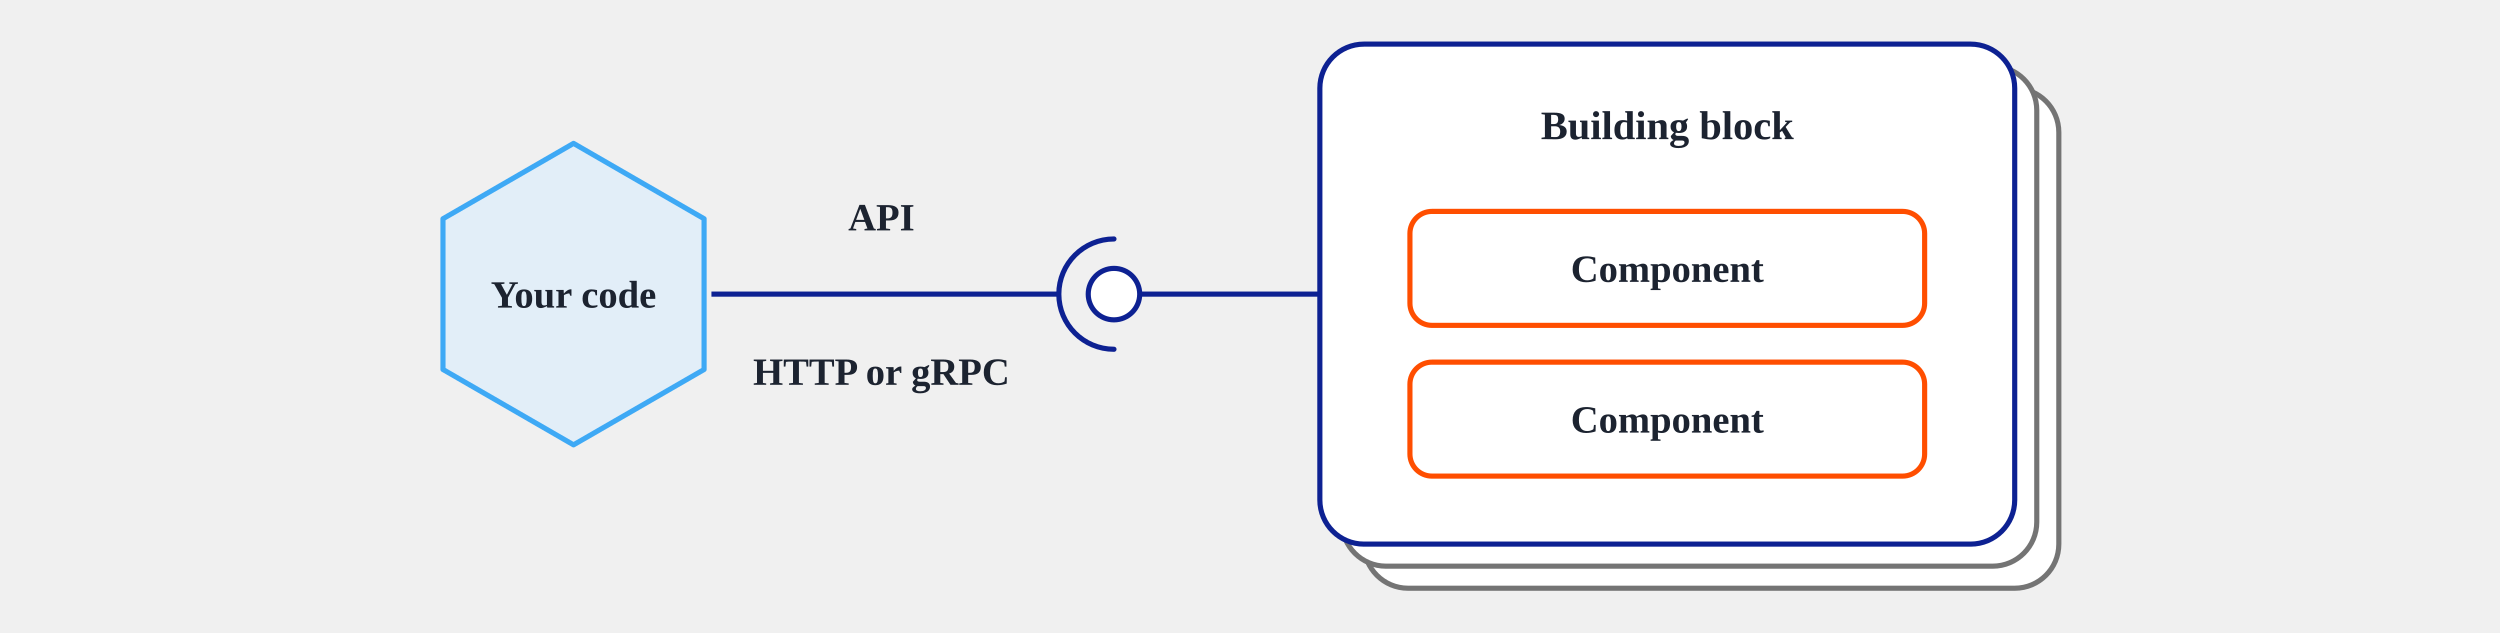
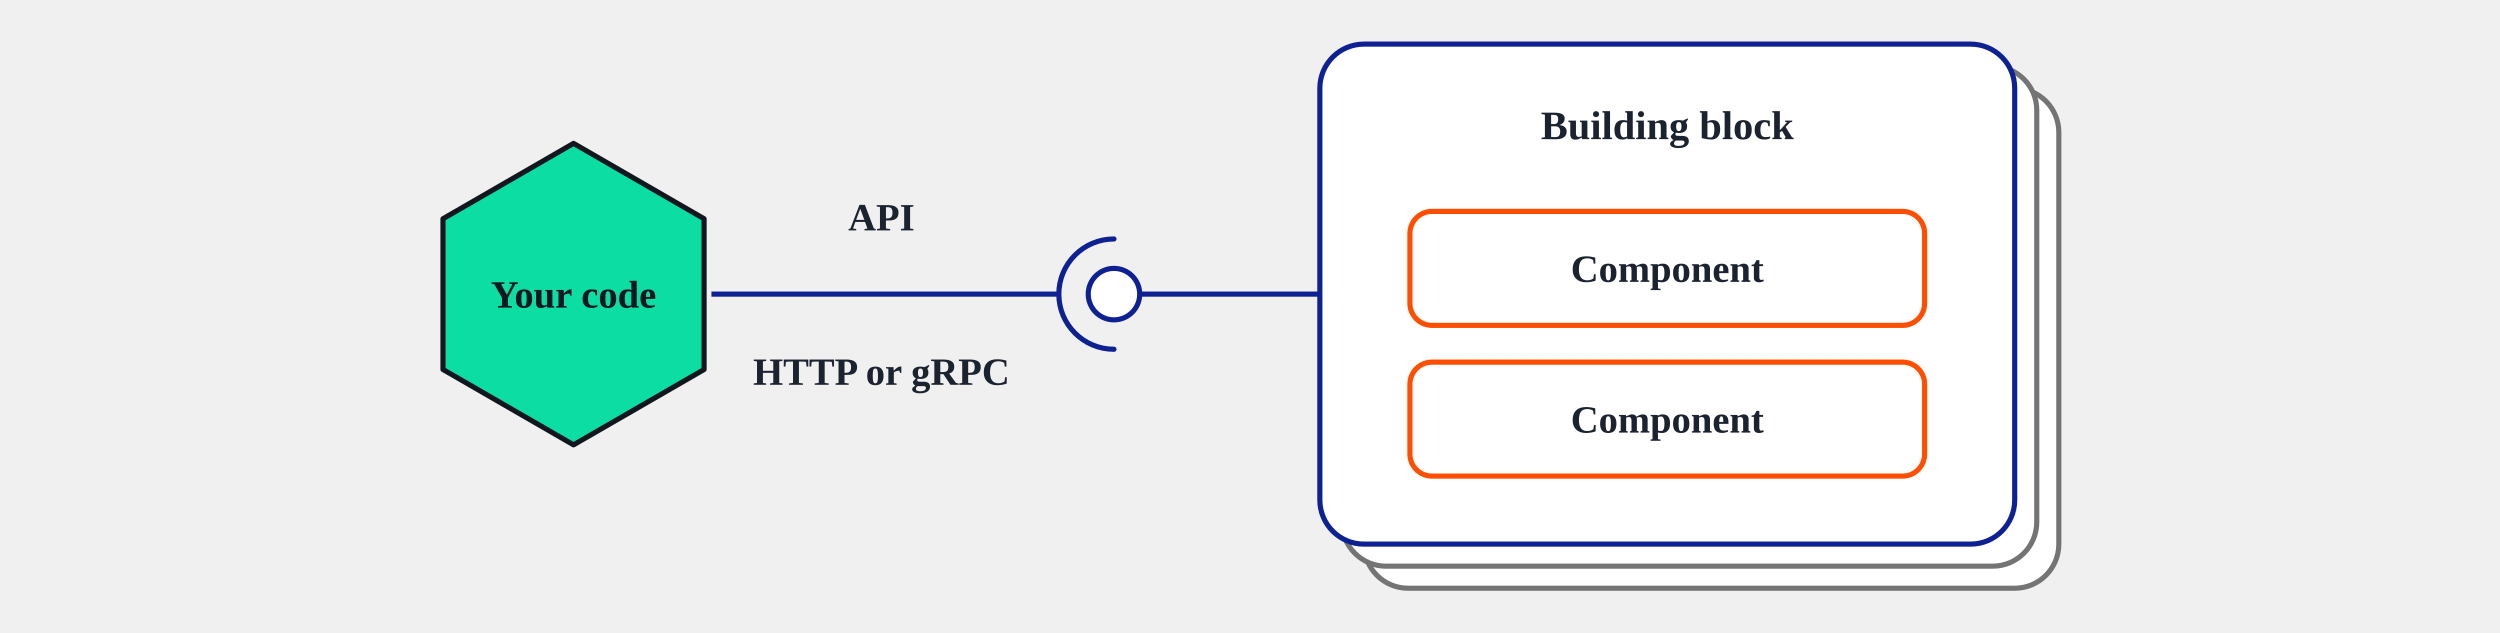
<svg xmlns="http://www.w3.org/2000/svg" viewBox="0 0 680 172" role="img" aria-labelledby="building-blocks-concept-title building-blocks-concept-desc">
  <rect x="371" y="24" width="189" height="136" rx="12" fill="#ffffff" stroke="#747474" stroke-width="1.4" />
  <rect x="365" y="18" width="189" height="136" rx="12" fill="#ffffff" stroke="#747474" stroke-width="1.4" />
  <rect x="359" y="12" width="189" height="136" rx="12" fill="#ffffff" stroke="#0D2192" stroke-width="1.4" />
  <text x="453.5" y="37.85" text-anchor="middle" font-size="11" font-weight="600" fill="#1c2330">Building block</text>
  <g class="d-box">
    <rect x="383.5" y="57.5" width="140" height="31" rx="6" fill="#ffffff" fill-opacity="0.6" stroke="#ff4e00" stroke-width="1.4" stroke-linejoin="round" stroke-linecap="round" />
    <text x="453.5" y="76.67" text-anchor="middle" font-size="10.5" font-weight="600" fill="#1c2330">Component</text>
  </g>
  <g class="d-box">
    <rect x="383.5" y="98.5" width="140" height="31" rx="6" fill="#ffffff" fill-opacity="0.6" stroke="#ff4e00" stroke-width="1.4" stroke-linejoin="round" stroke-linecap="round" />
    <text x="453.5" y="117.67" text-anchor="middle" font-size="10.5" font-weight="600" fill="#1c2330">Component</text>
  </g>
-   <g class="d-hex">
-     <polygon points="156,39 191.51,59.5 191.51,100.5 156,121 120.49,100.5 120.49,59.5" fill="#D8ECFD" fill-opacity="0.6" stroke="#3ea9f5" stroke-width="1.4" stroke-linejoin="round" stroke-linecap="round" />
-     <text x="156" y="83.67" text-anchor="middle" font-size="10.5" font-weight="600" fill="#1c2330">Your code</text>
+   <g class="d-hex d-hex-solid">
+     <polygon points="156,39 191.51,59.5 191.51,100.5 156,121 120.49,100.5 120.49,59.5" fill="#0bdda3" stroke="#11161f" stroke-width="1.4" stroke-linejoin="round" stroke-linecap="round" />
+     <text x="156" y="83.67" text-anchor="middle" font-size="10.5" font-weight="600" fill="#11161f">Your code</text>
  </g>
  <g class="d-socket">
    <line x1="193.51" y1="80" x2="288" y2="80" stroke="#0D2192" stroke-width="1.4" />
    <path d="M303,65 A15,15 0 0 0 303,95" fill="none" stroke="#0D2192" stroke-width="1.4" stroke-linejoin="round" stroke-linecap="round" />
  </g>
  <g class="d-lollipop">
    <line x1="303" y1="80" x2="359" y2="80" stroke="#0D2192" stroke-width="1.4" />
    <circle cx="303" cy="80" r="7" fill="#ffffff" stroke="#0D2192" stroke-width="1.4" stroke-linejoin="round" stroke-linecap="round" />
  </g>
  <text x="239.75" y="62.67" text-anchor="middle" font-size="10.5" font-weight="600" fill="#1c2330">API</text>
  <text x="239.75" y="104.67" text-anchor="middle" font-size="10.5" font-weight="600" fill="#1c2330">HTTP or gRPC</text>
</svg>
